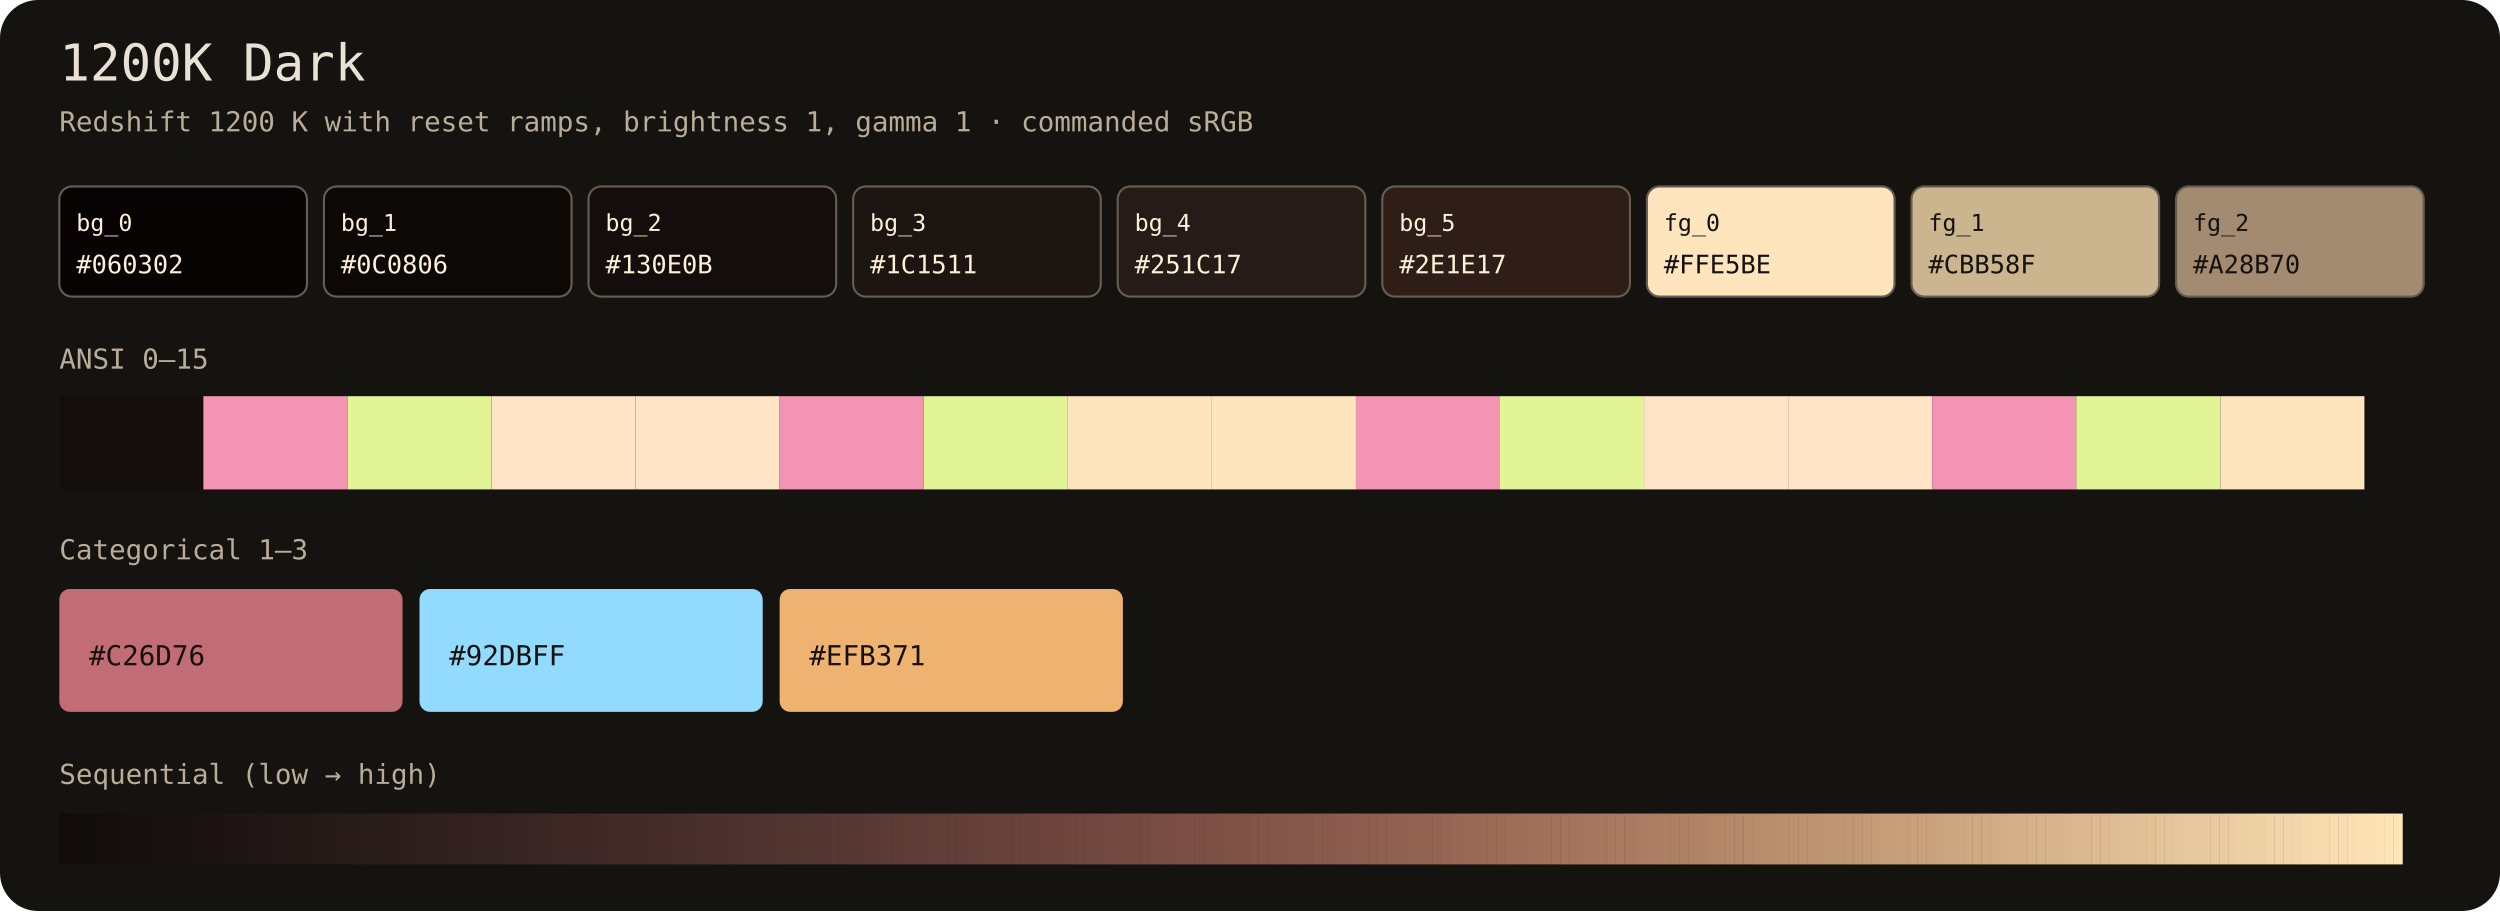
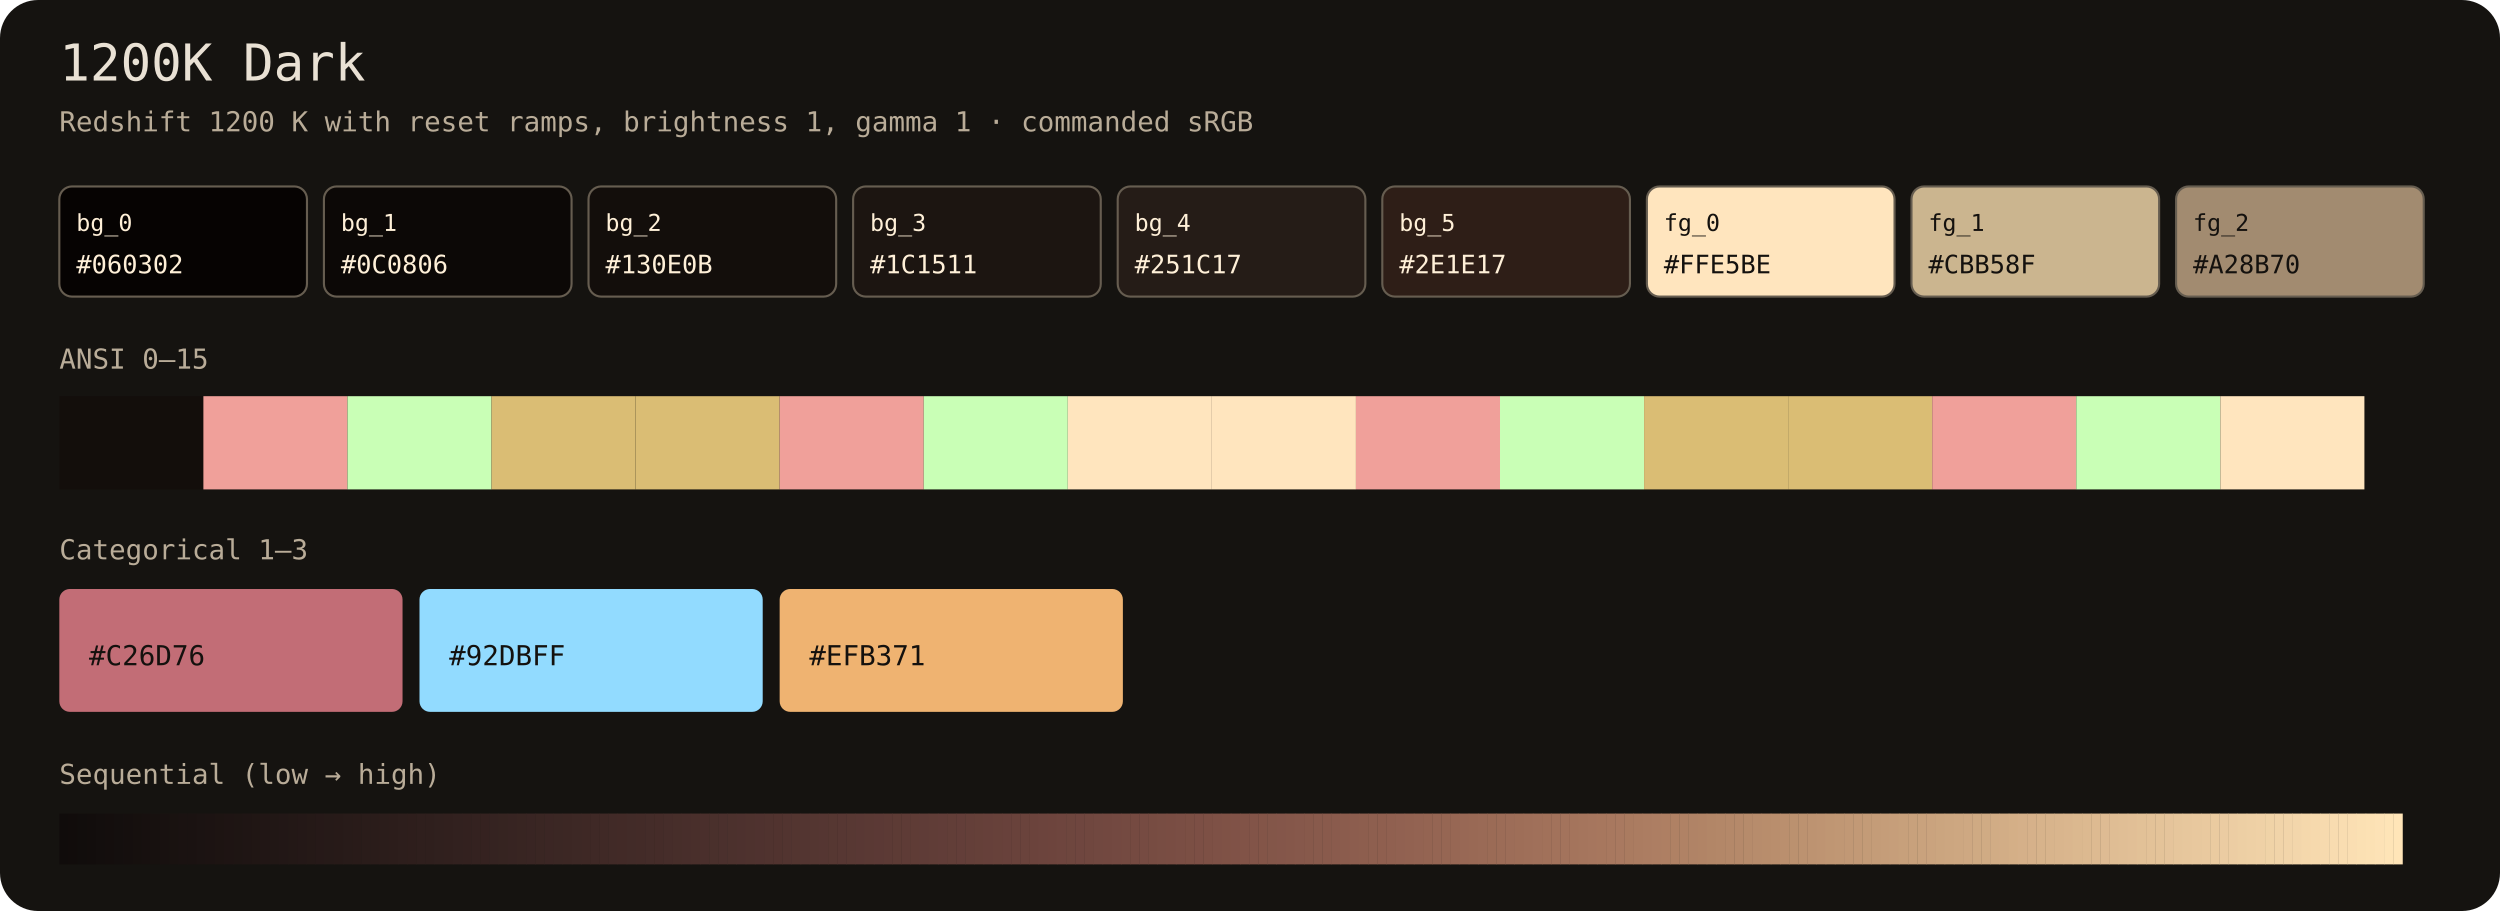
<svg xmlns="http://www.w3.org/2000/svg" width="1180" height="430" viewBox="0 0 1180 430">
  <rect width="100%" height="100%" rx="18" fill="#151310" />
  <text x="28" y="38" fill="#E9E1D4" font-size="24" font-family="ui-monospace, SFMono-Regular, Menlo, monospace">1200K Dark</text>
  <text x="28" y="62" fill="#B9AC98" font-size="13" font-family="ui-monospace, SFMono-Regular, Menlo, monospace">Redshift 1200 K with reset ramps, brightness 1, gamma 1 · commanded sRGB</text>
  <rect x="28.00" y="88" width="116.89" height="52" rx="6" fill="#060302" stroke="#665D50" />
  <text x="36" y="109" fill="#FFF0D8" font-size="11" font-family="ui-monospace, SFMono-Regular, Menlo, monospace">bg_0</text>
  <text x="36" y="129" fill="#FFF0D8" font-size="12" font-family="ui-monospace, SFMono-Regular, Menlo, monospace">#060302</text>
  <rect x="152.89" y="88" width="116.89" height="52" rx="6" fill="#0C0806" stroke="#665D50" />
  <text x="160.889" y="109" fill="#FFF0D8" font-size="11" font-family="ui-monospace, SFMono-Regular, Menlo, monospace">bg_1</text>
  <text x="160.889" y="129" fill="#FFF0D8" font-size="12" font-family="ui-monospace, SFMono-Regular, Menlo, monospace">#0C0806</text>
  <rect x="277.78" y="88" width="116.89" height="52" rx="6" fill="#130E0B" stroke="#665D50" />
  <text x="285.778" y="109" fill="#FFF0D8" font-size="11" font-family="ui-monospace, SFMono-Regular, Menlo, monospace">bg_2</text>
  <text x="285.778" y="129" fill="#FFF0D8" font-size="12" font-family="ui-monospace, SFMono-Regular, Menlo, monospace">#130E0B</text>
  <rect x="402.67" y="88" width="116.89" height="52" rx="6" fill="#1C1511" stroke="#665D50" />
  <text x="410.667" y="109" fill="#FFF0D8" font-size="11" font-family="ui-monospace, SFMono-Regular, Menlo, monospace">bg_3</text>
  <text x="410.667" y="129" fill="#FFF0D8" font-size="12" font-family="ui-monospace, SFMono-Regular, Menlo, monospace">#1C1511</text>
  <rect x="527.56" y="88" width="116.89" height="52" rx="6" fill="#251C17" stroke="#665D50" />
  <text x="535.556" y="109" fill="#FFF0D8" font-size="11" font-family="ui-monospace, SFMono-Regular, Menlo, monospace">bg_4</text>
  <text x="535.556" y="129" fill="#FFF0D8" font-size="12" font-family="ui-monospace, SFMono-Regular, Menlo, monospace">#251C17</text>
  <rect x="652.44" y="88" width="116.89" height="52" rx="6" fill="#2E1E17" stroke="#665D50" />
  <text x="660.444" y="109" fill="#FFF0D8" font-size="11" font-family="ui-monospace, SFMono-Regular, Menlo, monospace">bg_5</text>
  <text x="660.444" y="129" fill="#FFF0D8" font-size="12" font-family="ui-monospace, SFMono-Regular, Menlo, monospace">#2E1E17</text>
  <rect x="777.33" y="88" width="116.89" height="52" rx="6" fill="#FFE5BE" stroke="#665D50" />
  <text x="785.333" y="109" fill="#14110E" font-size="11" font-family="ui-monospace, SFMono-Regular, Menlo, monospace">fg_0</text>
  <text x="785.333" y="129" fill="#14110E" font-size="12" font-family="ui-monospace, SFMono-Regular, Menlo, monospace">#FFE5BE</text>
  <rect x="902.22" y="88" width="116.89" height="52" rx="6" fill="#CBB58F" stroke="#665D50" />
  <text x="910.222" y="109" fill="#14110E" font-size="11" font-family="ui-monospace, SFMono-Regular, Menlo, monospace">fg_1</text>
  <text x="910.222" y="129" fill="#14110E" font-size="12" font-family="ui-monospace, SFMono-Regular, Menlo, monospace">#CBB58F</text>
  <rect x="1027.11" y="88" width="116.89" height="52" rx="6" fill="#A28B70" stroke="#665D50" />
  <text x="1035.111" y="109" fill="#14110E" font-size="11" font-family="ui-monospace, SFMono-Regular, Menlo, monospace">fg_2</text>
  <text x="1035.111" y="129" fill="#14110E" font-size="12" font-family="ui-monospace, SFMono-Regular, Menlo, monospace">#A28B70</text>
  <text x="28" y="174" fill="#B9AC98" font-size="13" font-family="ui-monospace, SFMono-Regular, Menlo, monospace">ANSI 0–15</text>
  <rect x="28" y="187" width="68" height="44" fill="#130E0B" />
-   <rect x="96" y="187" width="68" height="44" fill="#F494B4" />
-   <rect x="164" y="187" width="68" height="44" fill="#E2F495" />
-   <rect x="232" y="187" width="68" height="44" fill="#FFE4C6" />
-   <rect x="300" y="187" width="68" height="44" fill="#FFE4C6" />
-   <rect x="368" y="187" width="68" height="44" fill="#F494B4" />
-   <rect x="436" y="187" width="68" height="44" fill="#E2F495" />
+   <rect x="96" y="187" width="68" height="44" fill="#F0A09A" />
+   <rect x="164" y="187" width="68" height="44" fill="#C9FFB6" />
+   <rect x="232" y="187" width="68" height="44" fill="#DABD74" />
+   <rect x="300" y="187" width="68" height="44" fill="#DABD74" />
+   <rect x="368" y="187" width="68" height="44" fill="#F0A09A" />
+   <rect x="436" y="187" width="68" height="44" fill="#C9FFB6" />
  <rect x="504" y="187" width="68" height="44" fill="#FFE5BE" />
  <rect x="572" y="187" width="68" height="44" fill="#FFE5BE" />
-   <rect x="640" y="187" width="68" height="44" fill="#F494B4" />
-   <rect x="708" y="187" width="68" height="44" fill="#E2F495" />
-   <rect x="776" y="187" width="68" height="44" fill="#FFE4C6" />
-   <rect x="844" y="187" width="68" height="44" fill="#FFE4C6" />
-   <rect x="912" y="187" width="68" height="44" fill="#F494B4" />
-   <rect x="980" y="187" width="68" height="44" fill="#E2F495" />
+   <rect x="640" y="187" width="68" height="44" fill="#F0A09A" />
+   <rect x="708" y="187" width="68" height="44" fill="#C9FFB6" />
+   <rect x="776" y="187" width="68" height="44" fill="#DABD74" />
+   <rect x="844" y="187" width="68" height="44" fill="#DABD74" />
+   <rect x="912" y="187" width="68" height="44" fill="#F0A09A" />
+   <rect x="980" y="187" width="68" height="44" fill="#C9FFB6" />
  <rect x="1048" y="187" width="68" height="44" fill="#FFE5BE" />
  <text x="28" y="264" fill="#B9AC98" font-size="13" font-family="ui-monospace, SFMono-Regular, Menlo, monospace">Categorical 1–3</text>
  <rect x="28" y="278" width="162" height="58" rx="5" fill="#C26D76" />
  <text x="42" y="314" fill="#14110E" font-size="13" font-family="ui-monospace, SFMono-Regular, Menlo, monospace">#C26D76</text>
  <rect x="198" y="278" width="162" height="58" rx="5" fill="#92DBFF" />
  <text x="212" y="314" fill="#14110E" font-size="13" font-family="ui-monospace, SFMono-Regular, Menlo, monospace">#92DBFF</text>
  <rect x="368" y="278" width="162" height="58" rx="5" fill="#EFB371" />
  <text x="382" y="314" fill="#14110E" font-size="13" font-family="ui-monospace, SFMono-Regular, Menlo, monospace">#EFB371</text>
  <text x="28" y="370" fill="#B9AC98" font-size="13" font-family="ui-monospace, SFMono-Regular, Menlo, monospace">Sequential (low → high)</text>
  <rect x="28.00" y="384" width="4.5" height="24" fill="#100C0B" />
  <rect x="32.32" y="384" width="4.5" height="24" fill="#110C0B" />
  <rect x="36.64" y="384" width="4.5" height="24" fill="#110D0C" />
  <rect x="40.96" y="384" width="4.5" height="24" fill="#120D0C" />
  <rect x="45.28" y="384" width="4.5" height="24" fill="#130E0D" />
  <rect x="49.60" y="384" width="4.5" height="24" fill="#140E0D" />
  <rect x="53.92" y="384" width="4.5" height="24" fill="#140F0E" />
  <rect x="58.24" y="384" width="4.5" height="24" fill="#150F0E" />
  <rect x="62.56" y="384" width="4.5" height="24" fill="#16100E" />
  <rect x="66.88" y="384" width="4.5" height="24" fill="#17100F" />
  <rect x="71.20" y="384" width="4.5" height="24" fill="#17110F" />
  <rect x="75.52" y="384" width="4.5" height="24" fill="#181110" />
  <rect x="79.84" y="384" width="4.5" height="24" fill="#191210" />
  <rect x="84.16" y="384" width="4.5" height="24" fill="#1A1211" />
  <rect x="88.48" y="384" width="4.5" height="24" fill="#1A1211" />
  <rect x="92.80" y="384" width="4.5" height="24" fill="#1B1312" />
  <rect x="97.12" y="384" width="4.5" height="24" fill="#1C1312" />
  <rect x="101.44" y="384" width="4.5" height="24" fill="#1D1412" />
  <rect x="105.76" y="384" width="4.5" height="24" fill="#1E1413" />
  <rect x="110.08" y="384" width="4.5" height="24" fill="#1E1513" />
  <rect x="114.40" y="384" width="4.5" height="24" fill="#1F1514" />
  <rect x="118.72" y="384" width="4.5" height="24" fill="#201614" />
  <rect x="123.04" y="384" width="4.5" height="24" fill="#211615" />
  <rect x="127.36" y="384" width="4.5" height="24" fill="#211715" />
  <rect x="131.68" y="384" width="4.5" height="24" fill="#221716" />
  <rect x="136.00" y="384" width="4.5" height="24" fill="#231816" />
  <rect x="140.32" y="384" width="4.5" height="24" fill="#241817" />
  <rect x="144.64" y="384" width="4.5" height="24" fill="#251917" />
  <rect x="148.96" y="384" width="4.5" height="24" fill="#261918" />
  <rect x="153.28" y="384" width="4.5" height="24" fill="#261A18" />
  <rect x="157.60" y="384" width="4.5" height="24" fill="#271A18" />
  <rect x="161.92" y="384" width="4.5" height="24" fill="#281B19" />
  <rect x="166.24" y="384" width="4.5" height="24" fill="#291B19" />
  <rect x="170.56" y="384" width="4.5" height="24" fill="#2A1C1A" />
  <rect x="174.88" y="384" width="4.5" height="24" fill="#2A1C1A" />
  <rect x="179.20" y="384" width="4.5" height="24" fill="#2B1D1B" />
  <rect x="183.52" y="384" width="4.5" height="24" fill="#2C1D1B" />
  <rect x="187.84" y="384" width="4.5" height="24" fill="#2D1E1C" />
  <rect x="192.16" y="384" width="4.5" height="24" fill="#2E1E1C" />
  <rect x="196.48" y="384" width="4.5" height="24" fill="#2F1F1D" />
  <rect x="200.80" y="384" width="4.5" height="24" fill="#2F1F1D" />
  <rect x="205.12" y="384" width="4.5" height="24" fill="#30201E" />
  <rect x="209.44" y="384" width="4.5" height="24" fill="#31201E" />
  <rect x="213.76" y="384" width="4.5" height="24" fill="#32211F" />
  <rect x="218.08" y="384" width="4.5" height="24" fill="#33211F" />
  <rect x="222.40" y="384" width="4.5" height="24" fill="#342220" />
  <rect x="226.72" y="384" width="4.5" height="24" fill="#352220" />
  <rect x="231.04" y="384" width="4.5" height="24" fill="#352321" />
  <rect x="235.36" y="384" width="4.5" height="24" fill="#362421" />
  <rect x="239.68" y="384" width="4.5" height="24" fill="#372422" />
  <rect x="244.00" y="384" width="4.5" height="24" fill="#382522" />
  <rect x="248.32" y="384" width="4.5" height="24" fill="#392523" />
  <rect x="252.64" y="384" width="4.5" height="24" fill="#3A2623" />
  <rect x="256.96" y="384" width="4.5" height="24" fill="#3B2624" />
  <rect x="261.28" y="384" width="4.5" height="24" fill="#3B2724" />
  <rect x="265.60" y="384" width="4.5" height="24" fill="#3C2724" />
  <rect x="269.92" y="384" width="4.5" height="24" fill="#3D2825" />
  <rect x="274.24" y="384" width="4.5" height="24" fill="#3E2825" />
  <rect x="278.56" y="384" width="4.5" height="24" fill="#3F2926" />
  <rect x="282.88" y="384" width="4.5" height="24" fill="#402926" />
  <rect x="287.20" y="384" width="4.5" height="24" fill="#412A27" />
  <rect x="291.52" y="384" width="4.5" height="24" fill="#422A27" />
  <rect x="295.84" y="384" width="4.5" height="24" fill="#422B28" />
  <rect x="300.16" y="384" width="4.5" height="24" fill="#432B28" />
  <rect x="304.48" y="384" width="4.5" height="24" fill="#442C29" />
  <rect x="308.80" y="384" width="4.5" height="24" fill="#452C29" />
  <rect x="313.12" y="384" width="4.5" height="24" fill="#462D2A" />
  <rect x="317.44" y="384" width="4.5" height="24" fill="#472E2A" />
  <rect x="321.76" y="384" width="4.5" height="24" fill="#482E2B" />
  <rect x="326.08" y="384" width="4.5" height="24" fill="#492F2B" />
  <rect x="330.40" y="384" width="4.5" height="24" fill="#4A2F2C" />
  <rect x="334.72" y="384" width="4.5" height="24" fill="#4A302C" />
  <rect x="339.04" y="384" width="4.5" height="24" fill="#4B302D" />
  <rect x="343.36" y="384" width="4.5" height="24" fill="#4C312D" />
  <rect x="347.68" y="384" width="4.5" height="24" fill="#4D312E" />
  <rect x="352.00" y="384" width="4.5" height="24" fill="#4E322E" />
  <rect x="356.32" y="384" width="4.5" height="24" fill="#4F322F" />
  <rect x="360.64" y="384" width="4.5" height="24" fill="#50332F" />
  <rect x="364.96" y="384" width="4.5" height="24" fill="#51332F" />
  <rect x="369.28" y="384" width="4.5" height="24" fill="#523430" />
  <rect x="373.60" y="384" width="4.5" height="24" fill="#533530" />
  <rect x="377.92" y="384" width="4.5" height="24" fill="#533531" />
  <rect x="382.24" y="384" width="4.5" height="24" fill="#543631" />
  <rect x="386.56" y="384" width="4.5" height="24" fill="#553632" />
  <rect x="390.88" y="384" width="4.5" height="24" fill="#563732" />
  <rect x="395.20" y="384" width="4.5" height="24" fill="#573733" />
  <rect x="399.52" y="384" width="4.5" height="24" fill="#583833" />
  <rect x="403.84" y="384" width="4.5" height="24" fill="#593834" />
  <rect x="408.16" y="384" width="4.5" height="24" fill="#5A3934" />
  <rect x="412.48" y="384" width="4.5" height="24" fill="#5B3935" />
  <rect x="416.80" y="384" width="4.5" height="24" fill="#5C3A35" />
  <rect x="421.12" y="384" width="4.5" height="24" fill="#5D3B35" />
  <rect x="425.44" y="384" width="4.5" height="24" fill="#5E3B36" />
  <rect x="429.76" y="384" width="4.5" height="24" fill="#5F3C36" />
  <rect x="434.08" y="384" width="4.5" height="24" fill="#5F3C37" />
  <rect x="438.40" y="384" width="4.5" height="24" fill="#603D37" />
  <rect x="442.72" y="384" width="4.5" height="24" fill="#613D38" />
  <rect x="447.04" y="384" width="4.5" height="24" fill="#623E38" />
  <rect x="451.36" y="384" width="4.5" height="24" fill="#633E39" />
  <rect x="455.68" y="384" width="4.5" height="24" fill="#643F39" />
  <rect x="460.00" y="384" width="4.5" height="24" fill="#654039" />
  <rect x="464.32" y="384" width="4.5" height="24" fill="#66403A" />
  <rect x="468.64" y="384" width="4.5" height="24" fill="#67413A" />
  <rect x="472.96" y="384" width="4.5" height="24" fill="#68413B" />
  <rect x="477.28" y="384" width="4.5" height="24" fill="#69423B" />
  <rect x="481.60" y="384" width="4.5" height="24" fill="#6A433C" />
  <rect x="485.92" y="384" width="4.5" height="24" fill="#6B433C" />
  <rect x="490.24" y="384" width="4.5" height="24" fill="#6C443D" />
  <rect x="494.56" y="384" width="4.5" height="24" fill="#6D443D" />
  <rect x="498.88" y="384" width="4.5" height="24" fill="#6E453E" />
  <rect x="503.20" y="384" width="4.5" height="24" fill="#6E463E" />
  <rect x="507.52" y="384" width="4.5" height="24" fill="#6F463F" />
  <rect x="511.84" y="384" width="4.5" height="24" fill="#70473F" />
  <rect x="516.16" y="384" width="4.5" height="24" fill="#714840" />
  <rect x="520.48" y="384" width="4.5" height="24" fill="#724840" />
  <rect x="524.80" y="384" width="4.5" height="24" fill="#734941" />
  <rect x="529.12" y="384" width="4.5" height="24" fill="#744A41" />
  <rect x="533.44" y="384" width="4.5" height="24" fill="#754A41" />
  <rect x="537.76" y="384" width="4.5" height="24" fill="#764B42" />
  <rect x="542.08" y="384" width="4.5" height="24" fill="#774C42" />
  <rect x="546.40" y="384" width="4.5" height="24" fill="#784D43" />
  <rect x="550.72" y="384" width="4.5" height="24" fill="#794D43" />
  <rect x="555.04" y="384" width="4.5" height="24" fill="#7A4E44" />
  <rect x="559.36" y="384" width="4.5" height="24" fill="#7B4F44" />
  <rect x="563.68" y="384" width="4.5" height="24" fill="#7C4F45" />
  <rect x="568.00" y="384" width="4.5" height="24" fill="#7D5045" />
  <rect x="572.32" y="384" width="4.5" height="24" fill="#7E5146" />
  <rect x="576.64" y="384" width="4.5" height="24" fill="#7F5246" />
  <rect x="580.96" y="384" width="4.5" height="24" fill="#805247" />
  <rect x="585.28" y="384" width="4.5" height="24" fill="#815347" />
  <rect x="589.60" y="384" width="4.5" height="24" fill="#825448" />
  <rect x="593.92" y="384" width="4.5" height="24" fill="#835548" />
  <rect x="598.24" y="384" width="4.5" height="24" fill="#835649" />
  <rect x="602.56" y="384" width="4.5" height="24" fill="#84564A" />
  <rect x="606.88" y="384" width="4.5" height="24" fill="#85574A" />
  <rect x="611.20" y="384" width="4.5" height="24" fill="#86584B" />
  <rect x="615.52" y="384" width="4.5" height="24" fill="#87594B" />
  <rect x="619.84" y="384" width="4.5" height="24" fill="#885A4C" />
  <rect x="624.16" y="384" width="4.5" height="24" fill="#895A4C" />
  <rect x="628.48" y="384" width="4.5" height="24" fill="#8A5B4D" />
  <rect x="632.80" y="384" width="4.5" height="24" fill="#8B5C4D" />
  <rect x="637.12" y="384" width="4.5" height="24" fill="#8C5D4E" />
  <rect x="641.44" y="384" width="4.5" height="24" fill="#8D5E4E" />
  <rect x="645.76" y="384" width="4.5" height="24" fill="#8E5F4F" />
  <rect x="650.08" y="384" width="4.5" height="24" fill="#8F5F4F" />
  <rect x="654.40" y="384" width="4.5" height="24" fill="#906050" />
  <rect x="658.72" y="384" width="4.5" height="24" fill="#916151" />
  <rect x="663.04" y="384" width="4.5" height="24" fill="#926251" />
  <rect x="667.36" y="384" width="4.5" height="24" fill="#936352" />
  <rect x="671.68" y="384" width="4.5" height="24" fill="#946452" />
  <rect x="676.00" y="384" width="4.5" height="24" fill="#956553" />
  <rect x="680.32" y="384" width="4.5" height="24" fill="#966653" />
  <rect x="684.64" y="384" width="4.5" height="24" fill="#976754" />
  <rect x="688.96" y="384" width="4.5" height="24" fill="#986855" />
  <rect x="693.28" y="384" width="4.5" height="24" fill="#996955" />
  <rect x="697.60" y="384" width="4.5" height="24" fill="#9A6A56" />
  <rect x="701.92" y="384" width="4.5" height="24" fill="#9B6B56" />
  <rect x="706.24" y="384" width="4.5" height="24" fill="#9C6C57" />
  <rect x="710.56" y="384" width="4.5" height="24" fill="#9D6D58" />
  <rect x="714.88" y="384" width="4.5" height="24" fill="#9E6E58" />
  <rect x="719.20" y="384" width="4.5" height="24" fill="#9F6F59" />
  <rect x="723.52" y="384" width="4.5" height="24" fill="#A0705A" />
  <rect x="727.84" y="384" width="4.5" height="24" fill="#A1715A" />
  <rect x="732.16" y="384" width="4.5" height="24" fill="#A2725B" />
  <rect x="736.48" y="384" width="4.5" height="24" fill="#A3735C" />
  <rect x="740.80" y="384" width="4.5" height="24" fill="#A4745C" />
  <rect x="745.12" y="384" width="4.5" height="24" fill="#A5755D" />
  <rect x="749.44" y="384" width="4.5" height="24" fill="#A6765E" />
  <rect x="753.76" y="384" width="4.5" height="24" fill="#A7775E" />
  <rect x="758.08" y="384" width="4.5" height="24" fill="#A8785F" />
  <rect x="762.40" y="384" width="4.5" height="24" fill="#A97960" />
  <rect x="766.72" y="384" width="4.5" height="24" fill="#AA7B60" />
  <rect x="771.04" y="384" width="4.5" height="24" fill="#AB7C61" />
  <rect x="775.36" y="384" width="4.5" height="24" fill="#AC7D62" />
  <rect x="779.68" y="384" width="4.5" height="24" fill="#AD7E63" />
  <rect x="784.00" y="384" width="4.5" height="24" fill="#AE7F63" />
  <rect x="788.32" y="384" width="4.5" height="24" fill="#AF8164" />
  <rect x="792.64" y="384" width="4.5" height="24" fill="#B08265" />
  <rect x="796.96" y="384" width="4.5" height="24" fill="#B08366" />
  <rect x="801.28" y="384" width="4.5" height="24" fill="#B18466" />
  <rect x="805.60" y="384" width="4.5" height="24" fill="#B28667" />
  <rect x="809.92" y="384" width="4.5" height="24" fill="#B38768" />
  <rect x="814.24" y="384" width="4.5" height="24" fill="#B48869" />
  <rect x="818.56" y="384" width="4.5" height="24" fill="#B5896A" />
  <rect x="822.88" y="384" width="4.5" height="24" fill="#B68B6B" />
  <rect x="827.20" y="384" width="4.5" height="24" fill="#B78C6C" />
  <rect x="831.52" y="384" width="4.5" height="24" fill="#B88D6C" />
  <rect x="835.84" y="384" width="4.5" height="24" fill="#B98E6D" />
  <rect x="840.16" y="384" width="4.5" height="24" fill="#BA8F6E" />
  <rect x="844.48" y="384" width="4.5" height="24" fill="#BB916F" />
  <rect x="848.80" y="384" width="4.5" height="24" fill="#BC9270" />
  <rect x="853.12" y="384" width="4.5" height="24" fill="#BD9371" />
  <rect x="857.44" y="384" width="4.5" height="24" fill="#BE9472" />
  <rect x="861.76" y="384" width="4.5" height="24" fill="#BF9673" />
  <rect x="866.08" y="384" width="4.5" height="24" fill="#C09774" />
  <rect x="870.40" y="384" width="4.5" height="24" fill="#C19875" />
  <rect x="874.72" y="384" width="4.5" height="24" fill="#C29976" />
  <rect x="879.04" y="384" width="4.5" height="24" fill="#C39B77" />
  <rect x="883.36" y="384" width="4.5" height="24" fill="#C49C78" />
  <rect x="887.68" y="384" width="4.5" height="24" fill="#C59D79" />
  <rect x="892.00" y="384" width="4.5" height="24" fill="#C69E7A" />
  <rect x="896.32" y="384" width="4.5" height="24" fill="#C7A07B" />
  <rect x="900.64" y="384" width="4.5" height="24" fill="#C8A17C" />
  <rect x="904.96" y="384" width="4.5" height="24" fill="#C9A27D" />
  <rect x="909.28" y="384" width="4.5" height="24" fill="#CAA37E" />
  <rect x="913.60" y="384" width="4.5" height="24" fill="#CBA57F" />
  <rect x="917.92" y="384" width="4.5" height="24" fill="#CCA680" />
  <rect x="922.24" y="384" width="4.5" height="24" fill="#CDA781" />
  <rect x="926.56" y="384" width="4.5" height="24" fill="#CEA882" />
  <rect x="930.88" y="384" width="4.5" height="24" fill="#CFAA83" />
  <rect x="935.20" y="384" width="4.5" height="24" fill="#D0AB84" />
  <rect x="939.52" y="384" width="4.5" height="24" fill="#D1AC85" />
  <rect x="943.84" y="384" width="4.5" height="24" fill="#D2AD86" />
  <rect x="948.16" y="384" width="4.5" height="24" fill="#D4AF87" />
  <rect x="952.48" y="384" width="4.5" height="24" fill="#D5B089" />
  <rect x="956.80" y="384" width="4.5" height="24" fill="#D6B18A" />
  <rect x="961.12" y="384" width="4.5" height="24" fill="#D7B38B" />
  <rect x="965.44" y="384" width="4.5" height="24" fill="#D8B48C" />
  <rect x="969.76" y="384" width="4.5" height="24" fill="#D9B58D" />
  <rect x="974.08" y="384" width="4.5" height="24" fill="#DAB68E" />
  <rect x="978.40" y="384" width="4.5" height="24" fill="#DBB88F" />
  <rect x="982.72" y="384" width="4.5" height="24" fill="#DCB990" />
  <rect x="987.04" y="384" width="4.5" height="24" fill="#DDBA91" />
  <rect x="991.36" y="384" width="4.5" height="24" fill="#DEBB93" />
  <rect x="995.68" y="384" width="4.5" height="24" fill="#DFBD94" />
  <rect x="1000.00" y="384" width="4.5" height="24" fill="#E0BE95" />
  <rect x="1004.32" y="384" width="4.5" height="24" fill="#E1BF96" />
  <rect x="1008.64" y="384" width="4.5" height="24" fill="#E2C197" />
  <rect x="1012.96" y="384" width="4.5" height="24" fill="#E3C298" />
  <rect x="1017.28" y="384" width="4.5" height="24" fill="#E4C399" />
  <rect x="1021.60" y="384" width="4.5" height="24" fill="#E5C49B" />
  <rect x="1025.92" y="384" width="4.5" height="24" fill="#E6C69C" />
  <rect x="1030.24" y="384" width="4.5" height="24" fill="#E7C79D" />
  <rect x="1034.56" y="384" width="4.5" height="24" fill="#E8C89E" />
  <rect x="1038.88" y="384" width="4.5" height="24" fill="#E9C99F" />
  <rect x="1043.20" y="384" width="4.5" height="24" fill="#EACBA0" />
  <rect x="1047.52" y="384" width="4.5" height="24" fill="#EBCCA2" />
  <rect x="1051.84" y="384" width="4.5" height="24" fill="#ECCDA3" />
  <rect x="1056.16" y="384" width="4.5" height="24" fill="#EDCFA4" />
  <rect x="1060.48" y="384" width="4.5" height="24" fill="#EED0A5" />
  <rect x="1064.80" y="384" width="4.5" height="24" fill="#EFD1A6" />
  <rect x="1069.12" y="384" width="4.5" height="24" fill="#F0D3A7" />
  <rect x="1073.44" y="384" width="4.5" height="24" fill="#F1D4A9" />
  <rect x="1077.76" y="384" width="4.5" height="24" fill="#F2D5AA" />
  <rect x="1082.08" y="384" width="4.5" height="24" fill="#F3D6AB" />
  <rect x="1086.40" y="384" width="4.5" height="24" fill="#F5D8AC" />
  <rect x="1090.72" y="384" width="4.5" height="24" fill="#F6D9AD" />
  <rect x="1095.04" y="384" width="4.5" height="24" fill="#F7DAAE" />
  <rect x="1099.36" y="384" width="4.5" height="24" fill="#F8DCB0" />
  <rect x="1103.68" y="384" width="4.5" height="24" fill="#F9DDB1" />
  <rect x="1108.00" y="384" width="4.5" height="24" fill="#FADEB2" />
  <rect x="1112.32" y="384" width="4.5" height="24" fill="#FBE0B3" />
  <rect x="1116.64" y="384" width="4.5" height="24" fill="#FCE1B4" />
  <rect x="1120.96" y="384" width="4.5" height="24" fill="#FDE2B6" />
  <rect x="1125.28" y="384" width="4.5" height="24" fill="#FEE4B7" />
  <rect x="1129.60" y="384" width="4.5" height="24" fill="#FFE5B8" />
</svg>
